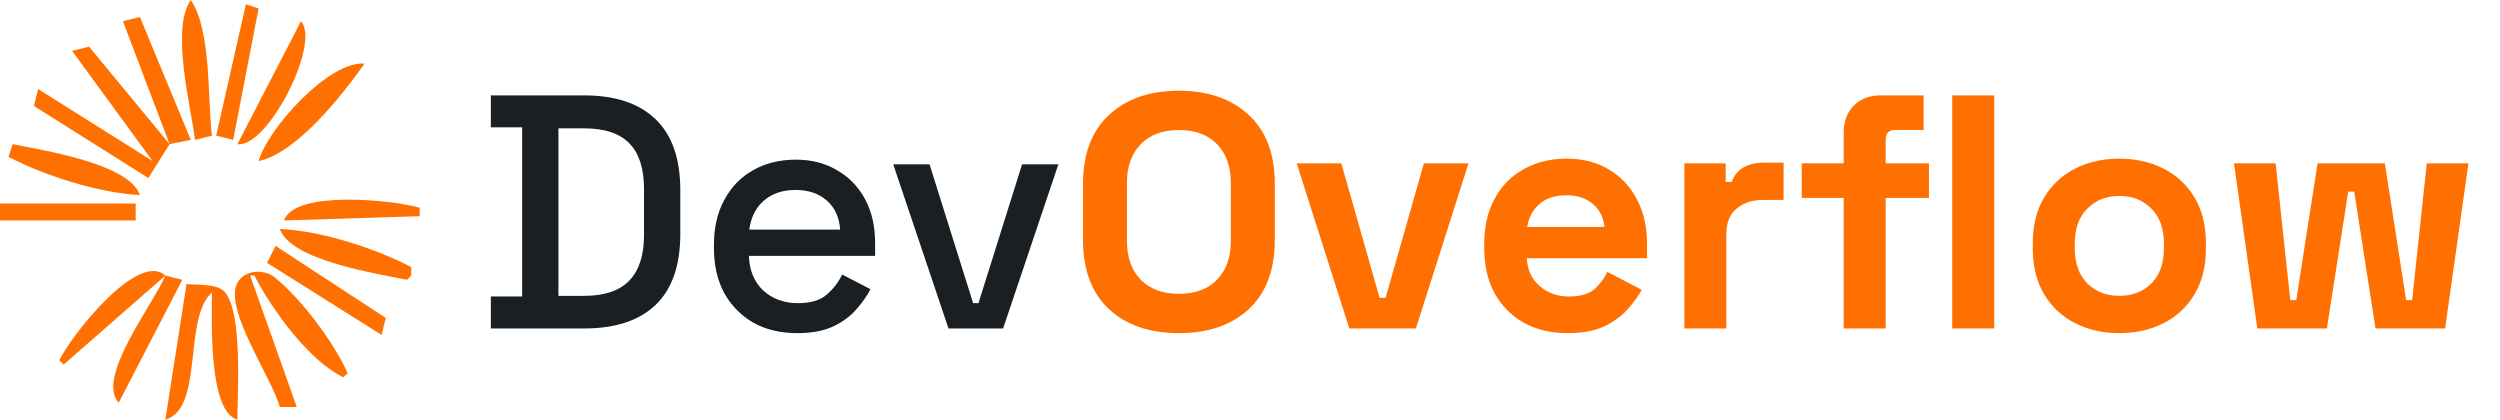
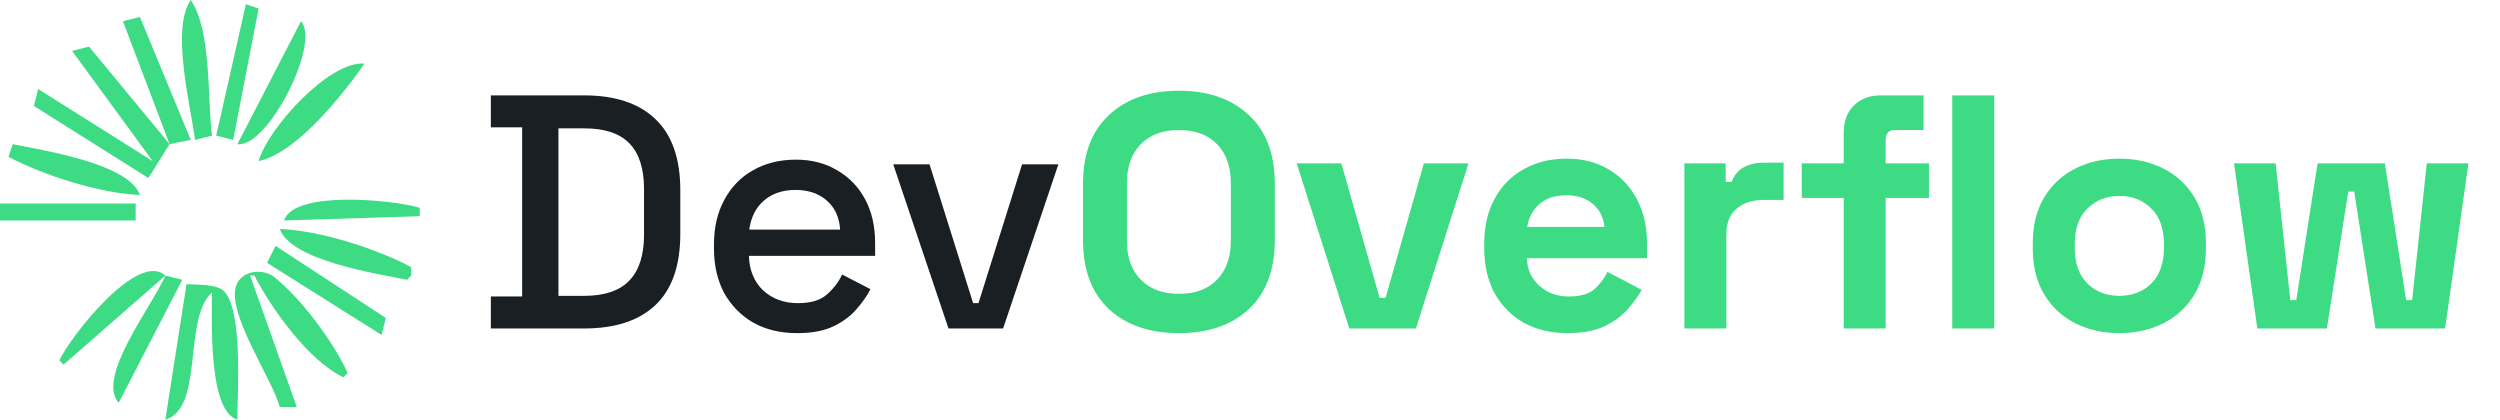
<svg xmlns="http://www.w3.org/2000/svg" width="137" height="23" viewBox="0 0 137 23" fill="none">
-   <path d="M10.454 0C9.351 1.583 10.447 5.769 10.687 7.667L11.616 7.434C11.358 5.389 11.6 1.676 10.454 0Z" fill="#FF7000" />
-   <path d="M13.475 0.232L11.848 7.434L12.778 7.667L14.172 0.465L13.475 0.232Z" fill="#FF7000" />
-   <path d="M6.737 1.162L9.293 7.899L4.879 2.555L3.95 2.788L8.364 8.828L2.091 4.879L1.859 5.808L8.131 9.757L9.293 7.899L10.455 7.667L7.667 0.929L6.737 1.162Z" fill="#FF7000" />
-   <path d="M16.495 1.162L13.01 7.899C14.631 8.144 17.593 2.416 16.495 1.162Z" fill="#FF7000" />
-   <path d="M14.172 8.828C16.262 8.388 18.783 5.184 19.98 3.485C18.03 3.321 14.672 7.044 14.172 8.828Z" fill="#FF7000" />
-   <path d="M0.697 7.899L0.465 8.596C2.429 9.627 5.448 10.585 7.667 10.687C7.065 8.957 2.38 8.247 0.697 7.899Z" fill="#FF7000" />
-   <path d="M0 11.152V12.081H7.434V11.152H0Z" fill="#FF7000" />
-   <path d="M15.566 12.081L23 11.848V11.384C21.525 10.948 16.12 10.409 15.566 12.081Z" fill="#FF7000" />
-   <path d="M15.333 12.546C15.936 14.278 20.622 14.986 22.303 15.334L22.535 15.101V14.637C20.558 13.599 17.567 12.643 15.333 12.546Z" fill="#FF7000" />
-   <path d="M15.101 13.475L14.636 14.404L20.909 18.354L21.142 17.424L15.101 13.475Z" fill="#FF7000" />
-   <path d="M3.253 19.747L3.485 19.98L9.061 15.101C7.564 13.725 3.877 18.41 3.253 19.747Z" fill="#FF7000" />
-   <path d="M15.333 22.303H16.263L13.707 15.101H13.94C14.892 16.948 16.925 19.775 18.818 20.677L19.051 20.445C18.299 18.759 16.49 16.343 15.034 15.185C14.413 14.691 13.238 14.803 12.942 15.656C12.418 17.172 14.904 20.735 15.333 22.303Z" fill="#FF7000" />
-   <path d="M9.061 15.101C8.411 16.66 5.234 20.699 6.505 22.071L9.99 15.333L9.061 15.101Z" fill="#FF7000" />
-   <path d="M10.222 15.566L9.061 23C11.195 22.376 10.012 17.44 11.616 16.03C11.616 17.517 11.401 22.529 13.01 23C13.009 21.505 13.312 17.119 12.307 15.99C11.899 15.533 10.788 15.627 10.222 15.566Z" fill="#FF7000" />
+   <path d="M10.454 0C9.351 1.583 10.447 5.769 10.687 7.667L11.616 7.434C11.358 5.389 11.6 1.676 10.454 0Z" fill="#3ddc84" />
+   <path d="M13.475 0.232L11.848 7.434L12.778 7.667L14.172 0.465L13.475 0.232Z" fill="#3ddc84" />
+   <path d="M6.737 1.162L9.293 7.899L4.879 2.555L3.95 2.788L8.364 8.828L2.091 4.879L1.859 5.808L8.131 9.757L9.293 7.899L10.455 7.667L7.667 0.929L6.737 1.162Z" fill="#3ddc84" />
+   <path d="M16.495 1.162L13.01 7.899C14.631 8.144 17.593 2.416 16.495 1.162Z" fill="#3ddc84" />
+   <path d="M14.172 8.828C16.262 8.388 18.783 5.184 19.98 3.485C18.03 3.321 14.672 7.044 14.172 8.828Z" fill="#3ddc84" />
+   <path d="M0.697 7.899L0.465 8.596C2.429 9.627 5.448 10.585 7.667 10.687C7.065 8.957 2.38 8.247 0.697 7.899Z" fill="#3ddc84" />
+   <path d="M0 11.152V12.081H7.434V11.152H0Z" fill="#3ddc84" />
+   <path d="M15.566 12.081L23 11.848V11.384C21.525 10.948 16.12 10.409 15.566 12.081Z" fill="#3ddc84" />
+   <path d="M15.333 12.546C15.936 14.278 20.622 14.986 22.303 15.334L22.535 15.101V14.637C20.558 13.599 17.567 12.643 15.333 12.546Z" fill="#3ddc84" />
+   <path d="M15.101 13.475L14.636 14.404L20.909 18.354L21.142 17.424L15.101 13.475Z" fill="#3ddc84" />
+   <path d="M3.253 19.747L3.485 19.98L9.061 15.101C7.564 13.725 3.877 18.41 3.253 19.747Z" fill="#3ddc84" />
+   <path d="M15.333 22.303H16.263L13.707 15.101H13.94C14.892 16.948 16.925 19.775 18.818 20.677L19.051 20.445C18.299 18.759 16.49 16.343 15.034 15.185C14.413 14.691 13.238 14.803 12.942 15.656C12.418 17.172 14.904 20.735 15.333 22.303Z" fill="#3ddc84" />
+   <path d="M9.061 15.101C8.411 16.66 5.234 20.699 6.505 22.071L9.99 15.333L9.061 15.101Z" fill="#3ddc84" />
+   <path d="M10.222 15.566L9.061 23C11.195 22.376 10.012 17.44 11.616 16.03C11.616 17.517 11.401 22.529 13.01 23C13.009 21.505 13.312 17.119 12.307 15.99C11.899 15.533 10.788 15.627 10.222 15.566Z" fill="#3ddc84" />
  <path d="M26.899 18V16.248H28.614V6.979H26.899V5.227H32.008C33.711 5.227 35.012 5.659 35.913 6.523C36.825 7.387 37.281 8.688 37.281 10.428V12.818C37.281 14.557 36.825 15.859 35.913 16.723C35.012 17.574 33.711 18 32.008 18H26.899ZM30.603 16.212H32.026C33.133 16.212 33.954 15.932 34.489 15.373C35.025 14.813 35.292 13.98 35.292 12.873V10.355C35.292 9.236 35.025 8.402 34.489 7.855C33.954 7.307 33.133 7.034 32.026 7.034H30.603V16.212ZM43.686 18.256C42.774 18.256 41.977 18.067 41.296 17.69C40.615 17.3 40.08 16.759 39.69 16.066C39.313 15.36 39.125 14.545 39.125 13.621V13.402C39.125 12.465 39.313 11.65 39.69 10.957C40.068 10.251 40.59 9.71 41.26 9.333C41.941 8.944 42.725 8.749 43.613 8.749C44.477 8.749 45.231 8.944 45.876 9.333C46.533 9.71 47.044 10.239 47.409 10.92C47.774 11.601 47.956 12.398 47.956 13.311V14.022H41.041C41.065 14.813 41.327 15.445 41.825 15.92C42.336 16.382 42.969 16.613 43.723 16.613C44.428 16.613 44.958 16.455 45.31 16.139C45.675 15.823 45.955 15.458 46.15 15.044L47.701 15.847C47.53 16.188 47.281 16.546 46.953 16.923C46.636 17.3 46.217 17.617 45.694 17.872C45.17 18.128 44.501 18.256 43.686 18.256ZM41.059 12.581H46.04C45.992 11.899 45.748 11.37 45.31 10.993C44.872 10.604 44.301 10.409 43.595 10.409C42.89 10.409 42.312 10.604 41.862 10.993C41.424 11.37 41.156 11.899 41.059 12.581ZM51.978 18L48.949 9.004H50.938L53.328 16.613H53.62L56.01 9.004H57.999L54.97 18H51.978Z" fill="#191F23" />
-   <path d="M64.603 18.256C62.998 18.256 61.721 17.817 60.772 16.942C59.823 16.054 59.348 14.789 59.348 13.146V10.081C59.348 8.439 59.823 7.18 60.772 6.304C61.721 5.416 62.998 4.972 64.603 4.972C66.209 4.972 67.487 5.416 68.435 6.304C69.384 7.18 69.859 8.439 69.859 10.081V13.146C69.859 14.789 69.384 16.054 68.435 16.942C67.487 17.817 66.209 18.256 64.603 18.256ZM64.603 16.102C65.504 16.102 66.203 15.841 66.702 15.318C67.201 14.795 67.45 14.095 67.45 13.219V10.008C67.45 9.132 67.201 8.433 66.702 7.91C66.203 7.387 65.504 7.125 64.603 7.125C63.715 7.125 63.016 7.387 62.505 7.91C62.006 8.433 61.757 9.132 61.757 10.008V13.219C61.757 14.095 62.006 14.795 62.505 15.318C63.016 15.841 63.715 16.102 64.603 16.102ZM73.942 18L71.059 8.95H73.504L75.602 16.321H75.931L78.029 8.95H80.474L77.591 18H73.942ZM85.897 18.256C84.997 18.256 84.2 18.067 83.507 17.69C82.826 17.3 82.29 16.759 81.901 16.066C81.524 15.36 81.335 14.533 81.335 13.584V13.365C81.335 12.416 81.524 11.595 81.901 10.902C82.278 10.197 82.807 9.655 83.489 9.278C84.17 8.889 84.96 8.694 85.861 8.694C86.749 8.694 87.521 8.895 88.178 9.296C88.835 9.686 89.346 10.233 89.711 10.938C90.076 11.632 90.258 12.441 90.258 13.365V14.15H83.671C83.695 14.77 83.926 15.275 84.364 15.664C84.802 16.054 85.338 16.248 85.97 16.248C86.615 16.248 87.089 16.108 87.393 15.829C87.697 15.549 87.928 15.239 88.087 14.898L89.966 15.883C89.796 16.2 89.546 16.546 89.218 16.923C88.902 17.288 88.476 17.605 87.941 17.872C87.406 18.128 86.724 18.256 85.897 18.256ZM83.689 12.435H87.922C87.874 11.912 87.661 11.492 87.284 11.176C86.919 10.86 86.438 10.701 85.842 10.701C85.222 10.701 84.729 10.86 84.364 11.176C83.999 11.492 83.774 11.912 83.689 12.435ZM92.304 18V8.95H94.567V9.971H94.895C95.029 9.607 95.248 9.339 95.552 9.169C95.868 8.998 96.234 8.913 96.647 8.913H97.742V10.957H96.611C96.027 10.957 95.546 11.115 95.169 11.431C94.792 11.735 94.603 12.21 94.603 12.854V18H92.304ZM101.035 18V10.847H98.736V8.95H101.035V7.271C101.035 6.651 101.218 6.158 101.582 5.793C101.96 5.416 102.446 5.227 103.042 5.227H105.414V7.125H103.845C103.504 7.125 103.334 7.307 103.334 7.672V8.95H105.706V10.847H103.334V18H101.035ZM106.984 18V5.227H109.283V18H106.984ZM116.14 18.256C115.24 18.256 114.431 18.073 113.713 17.708C112.996 17.343 112.43 16.814 112.016 16.121C111.603 15.427 111.396 14.594 111.396 13.621V13.329C111.396 12.356 111.603 11.522 112.016 10.829C112.43 10.136 112.996 9.607 113.713 9.242C114.431 8.877 115.24 8.694 116.14 8.694C117.04 8.694 117.849 8.877 118.567 9.242C119.285 9.607 119.85 10.136 120.264 10.829C120.678 11.522 120.884 12.356 120.884 13.329V13.621C120.884 14.594 120.678 15.427 120.264 16.121C119.85 16.814 119.285 17.343 118.567 17.708C117.849 18.073 117.04 18.256 116.14 18.256ZM116.14 16.212C116.846 16.212 117.43 15.987 117.892 15.537C118.354 15.075 118.585 14.418 118.585 13.566V13.384C118.585 12.532 118.354 11.881 117.892 11.431C117.442 10.969 116.858 10.738 116.14 10.738C115.435 10.738 114.851 10.969 114.389 11.431C113.926 11.881 113.695 12.532 113.695 13.384V13.566C113.695 14.418 113.926 15.075 114.389 15.537C114.851 15.987 115.435 16.212 116.14 16.212ZM123.701 18L122.423 8.95H124.704L125.507 16.449H125.836L127.003 8.95H130.689L131.857 16.449H132.185L132.988 8.95H135.269L133.992 18H130.178L129.011 10.501H128.682L127.514 18H123.701Z" fill="#FF7000" />
+   <path d="M64.603 18.256C62.998 18.256 61.721 17.817 60.772 16.942C59.823 16.054 59.348 14.789 59.348 13.146V10.081C59.348 8.439 59.823 7.18 60.772 6.304C61.721 5.416 62.998 4.972 64.603 4.972C66.209 4.972 67.487 5.416 68.435 6.304C69.384 7.18 69.859 8.439 69.859 10.081V13.146C69.859 14.789 69.384 16.054 68.435 16.942C67.487 17.817 66.209 18.256 64.603 18.256ZM64.603 16.102C65.504 16.102 66.203 15.841 66.702 15.318C67.201 14.795 67.45 14.095 67.45 13.219V10.008C67.45 9.132 67.201 8.433 66.702 7.91C66.203 7.387 65.504 7.125 64.603 7.125C63.715 7.125 63.016 7.387 62.505 7.91C62.006 8.433 61.757 9.132 61.757 10.008V13.219C61.757 14.095 62.006 14.795 62.505 15.318C63.016 15.841 63.715 16.102 64.603 16.102ZM73.942 18L71.059 8.95H73.504L75.602 16.321H75.931L78.029 8.95H80.474L77.591 18H73.942ZM85.897 18.256C84.997 18.256 84.2 18.067 83.507 17.69C82.826 17.3 82.29 16.759 81.901 16.066C81.524 15.36 81.335 14.533 81.335 13.584V13.365C81.335 12.416 81.524 11.595 81.901 10.902C82.278 10.197 82.807 9.655 83.489 9.278C84.17 8.889 84.96 8.694 85.861 8.694C86.749 8.694 87.521 8.895 88.178 9.296C88.835 9.686 89.346 10.233 89.711 10.938C90.076 11.632 90.258 12.441 90.258 13.365V14.15H83.671C83.695 14.77 83.926 15.275 84.364 15.664C84.802 16.054 85.338 16.248 85.97 16.248C86.615 16.248 87.089 16.108 87.393 15.829C87.697 15.549 87.928 15.239 88.087 14.898L89.966 15.883C89.796 16.2 89.546 16.546 89.218 16.923C88.902 17.288 88.476 17.605 87.941 17.872C87.406 18.128 86.724 18.256 85.897 18.256ZM83.689 12.435H87.922C87.874 11.912 87.661 11.492 87.284 11.176C86.919 10.86 86.438 10.701 85.842 10.701C85.222 10.701 84.729 10.86 84.364 11.176C83.999 11.492 83.774 11.912 83.689 12.435ZM92.304 18V8.95H94.567V9.971H94.895C95.029 9.607 95.248 9.339 95.552 9.169C95.868 8.998 96.234 8.913 96.647 8.913H97.742V10.957H96.611C96.027 10.957 95.546 11.115 95.169 11.431C94.792 11.735 94.603 12.21 94.603 12.854V18H92.304ZM101.035 18V10.847H98.736V8.95H101.035V7.271C101.035 6.651 101.218 6.158 101.582 5.793C101.96 5.416 102.446 5.227 103.042 5.227H105.414V7.125H103.845C103.504 7.125 103.334 7.307 103.334 7.672V8.95H105.706V10.847H103.334V18H101.035ZM106.984 18V5.227H109.283V18H106.984ZM116.14 18.256C115.24 18.256 114.431 18.073 113.713 17.708C112.996 17.343 112.43 16.814 112.016 16.121C111.603 15.427 111.396 14.594 111.396 13.621V13.329C111.396 12.356 111.603 11.522 112.016 10.829C112.43 10.136 112.996 9.607 113.713 9.242C114.431 8.877 115.24 8.694 116.14 8.694C117.04 8.694 117.849 8.877 118.567 9.242C119.285 9.607 119.85 10.136 120.264 10.829C120.678 11.522 120.884 12.356 120.884 13.329V13.621C120.884 14.594 120.678 15.427 120.264 16.121C119.85 16.814 119.285 17.343 118.567 17.708C117.849 18.073 117.04 18.256 116.14 18.256ZM116.14 16.212C116.846 16.212 117.43 15.987 117.892 15.537C118.354 15.075 118.585 14.418 118.585 13.566V13.384C118.585 12.532 118.354 11.881 117.892 11.431C117.442 10.969 116.858 10.738 116.14 10.738C115.435 10.738 114.851 10.969 114.389 11.431C113.926 11.881 113.695 12.532 113.695 13.384V13.566C113.695 14.418 113.926 15.075 114.389 15.537C114.851 15.987 115.435 16.212 116.14 16.212ZM123.701 18L122.423 8.95H124.704L125.507 16.449H125.836L127.003 8.95H130.689L131.857 16.449H132.185L132.988 8.95H135.269L133.992 18H130.178L129.011 10.501H128.682L127.514 18H123.701Z" fill="#3ddc84" />
</svg>
